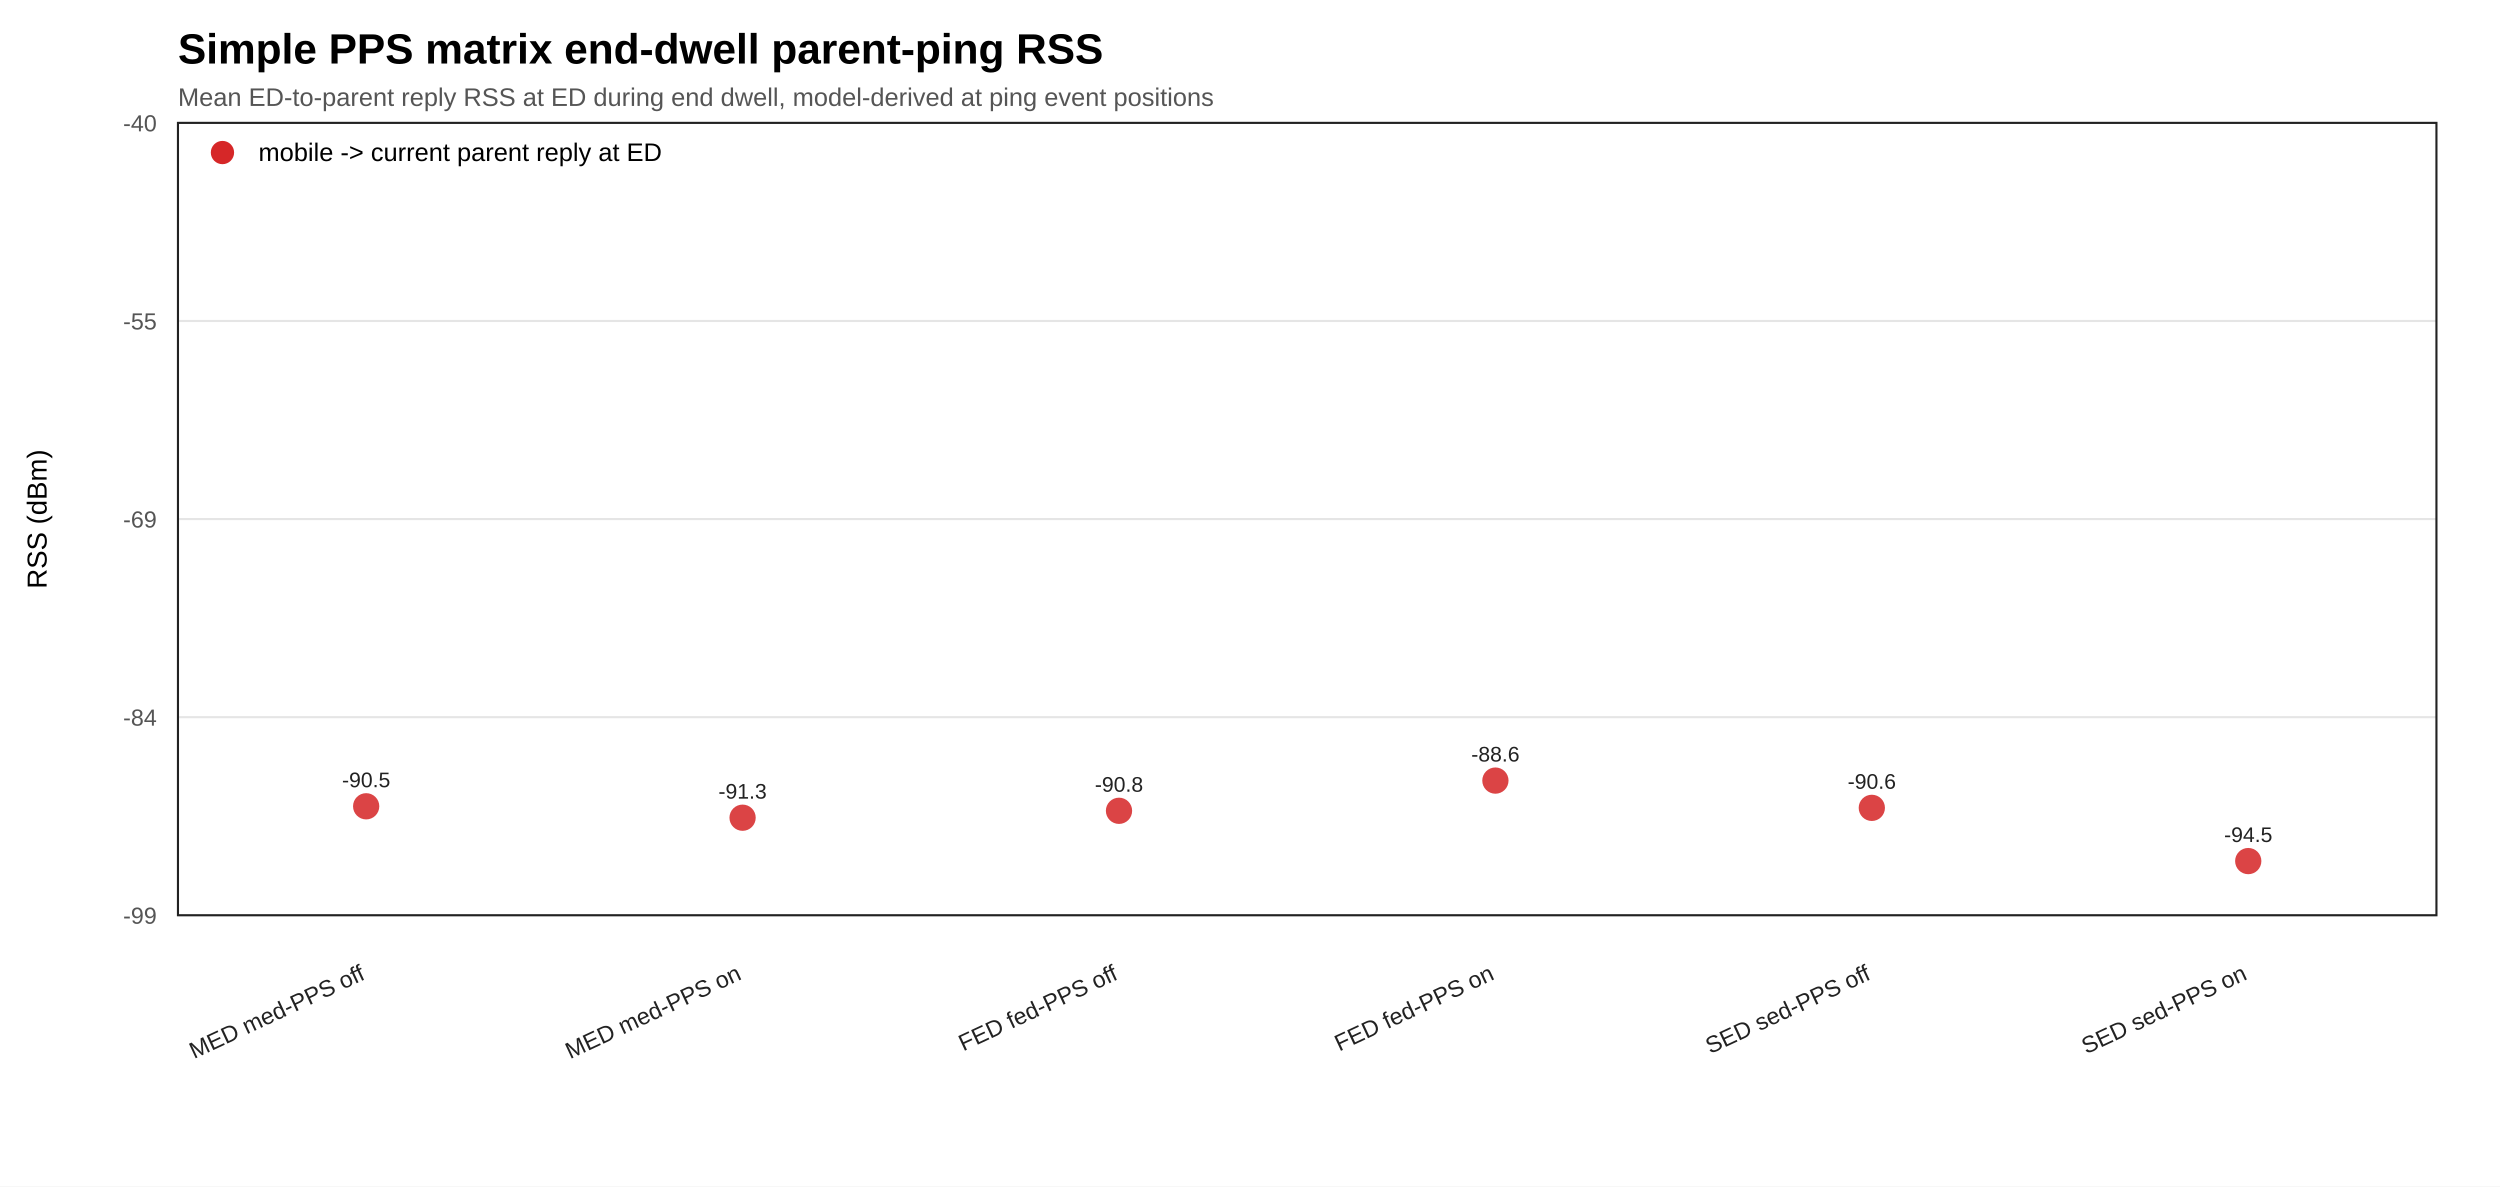
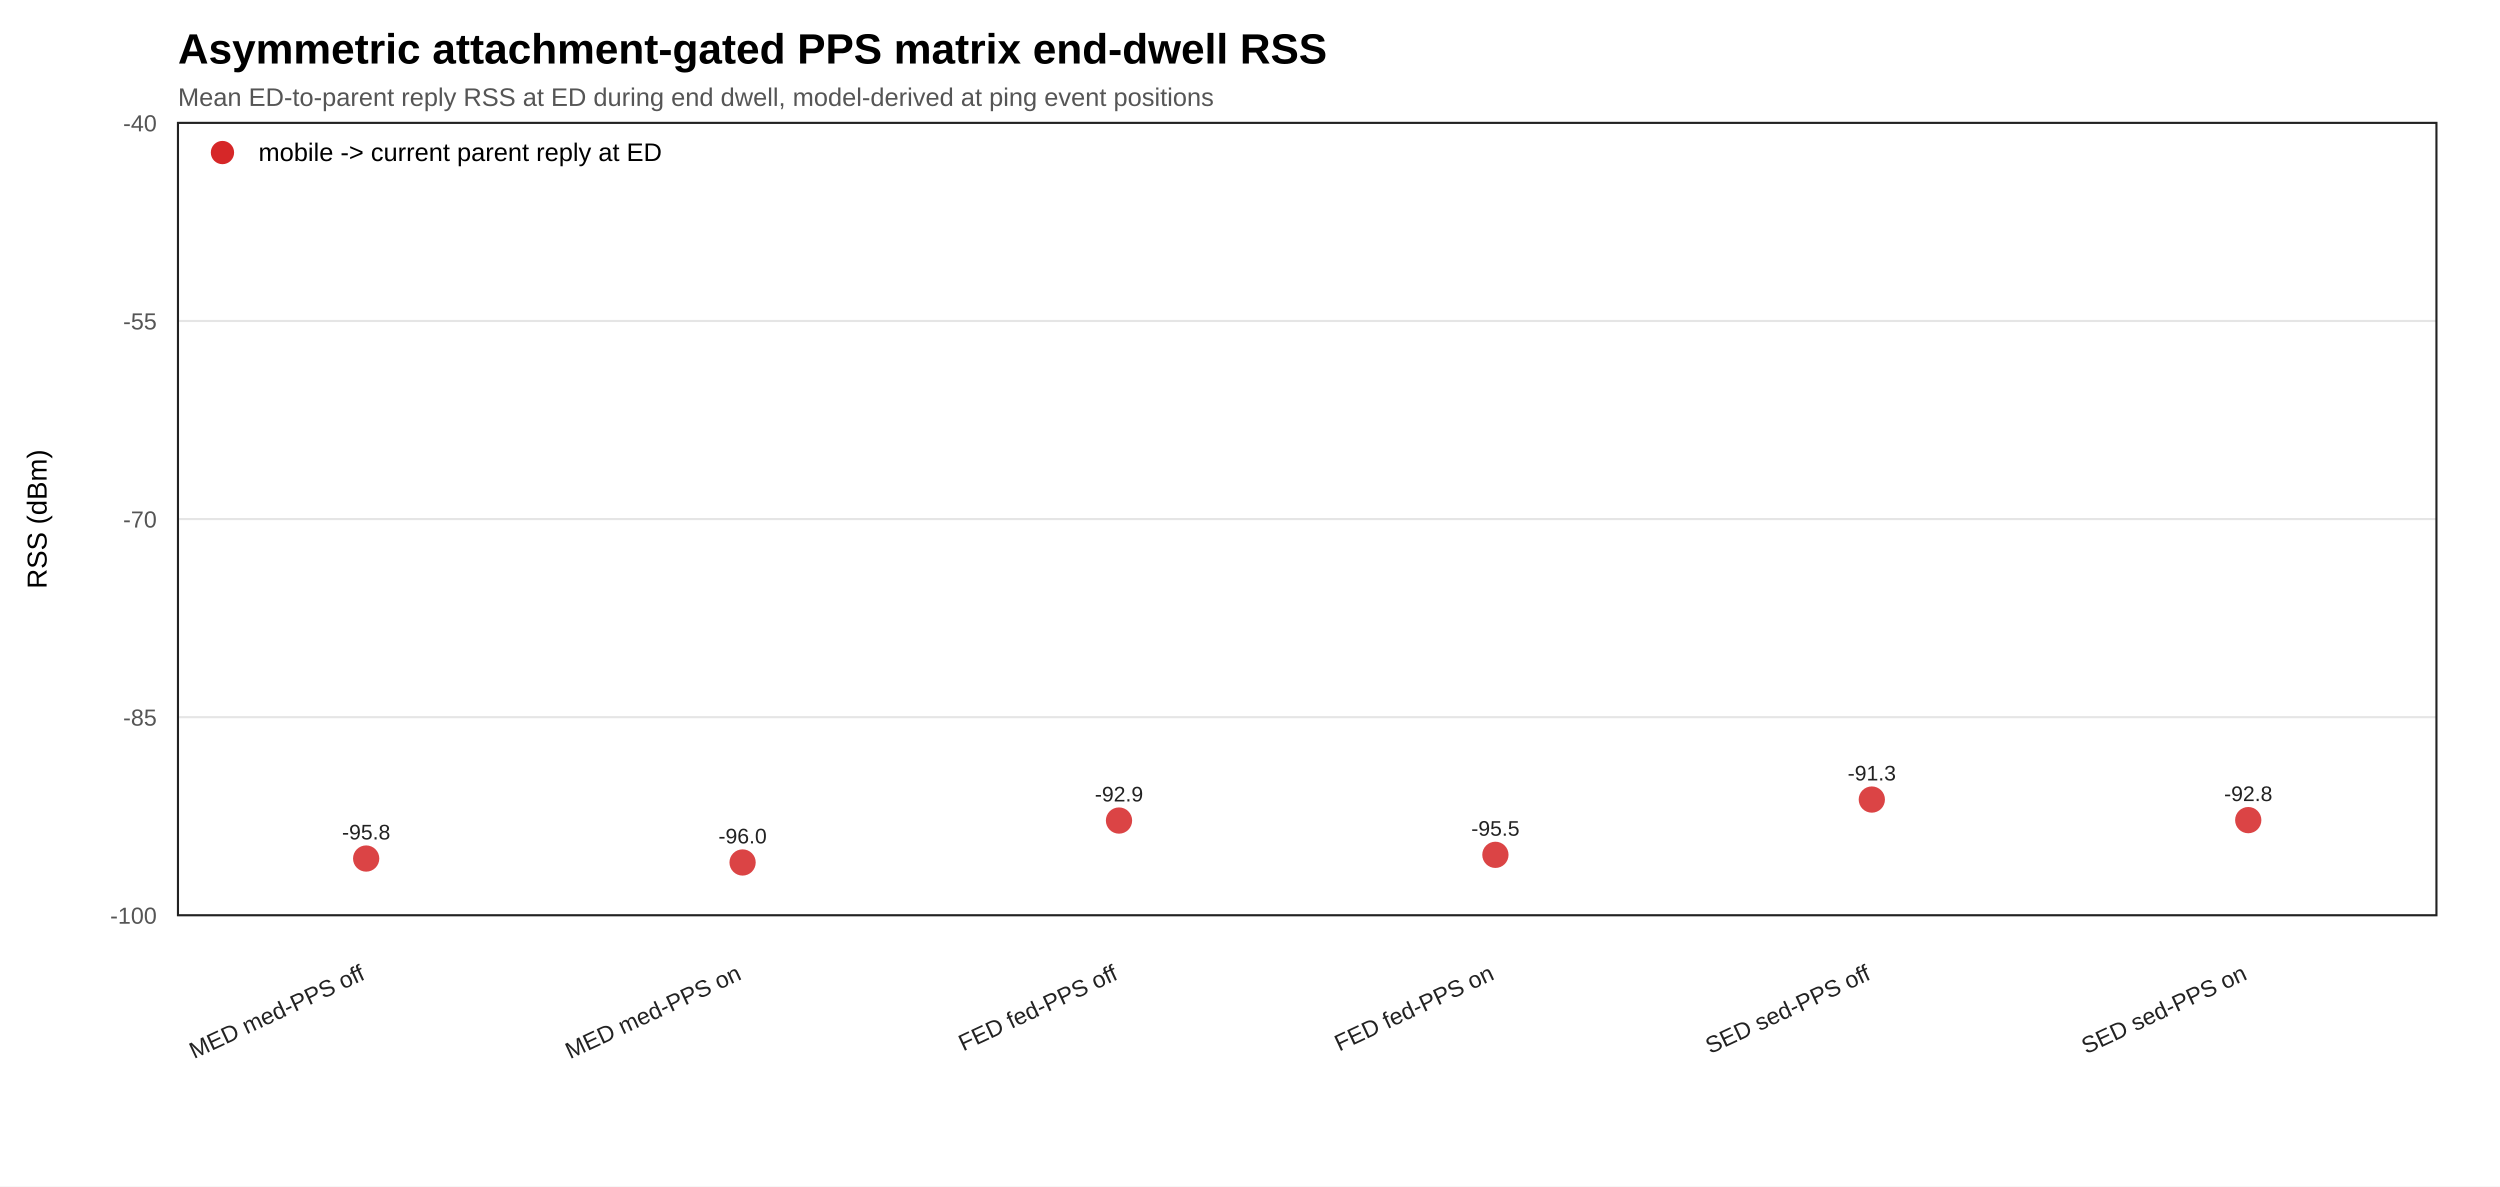
<svg xmlns="http://www.w3.org/2000/svg" width="1180" height="560" viewBox="0 0 1180 560">
  <rect width="100%" height="100%" fill="#ffffff" />
-   <text x="84" y="30" font-family="Arial, sans-serif" font-size="20" font-weight="700">Simple PPS matrix end-dwell parent-ping RSS</text>
+   <text x="84" y="30" font-family="Arial, sans-serif" font-size="20" font-weight="700">Asymmetric attachment-gated PPS matrix end-dwell RSS</text>
  <text x="84" y="50" font-family="Arial, sans-serif" font-size="12" fill="#555">Mean ED-to-parent reply RSS at ED during end dwell, model-derived at ping event positions</text>
  <line x1="84" x2="1150" y1="432.00" y2="432.00" stroke="#e5e5e5" />
-   <text x="74" y="436.00" text-anchor="end" font-family="Arial, sans-serif" font-size="11" fill="#555">-99</text>
+   <text x="74" y="436.00" text-anchor="end" font-family="Arial, sans-serif" font-size="11" fill="#555">-100</text>
  <line x1="84" x2="1150" y1="338.50" y2="338.50" stroke="#e5e5e5" />
-   <text x="74" y="342.50" text-anchor="end" font-family="Arial, sans-serif" font-size="11" fill="#555">-84</text>
+   <text x="74" y="342.50" text-anchor="end" font-family="Arial, sans-serif" font-size="11" fill="#555">-85</text>
  <line x1="84" x2="1150" y1="245.00" y2="245.00" stroke="#e5e5e5" />
-   <text x="74" y="249.00" text-anchor="end" font-family="Arial, sans-serif" font-size="11" fill="#555">-69</text>
+   <text x="74" y="249.00" text-anchor="end" font-family="Arial, sans-serif" font-size="11" fill="#555">-70</text>
  <line x1="84" x2="1150" y1="151.50" y2="151.50" stroke="#e5e5e5" />
  <text x="74" y="155.50" text-anchor="end" font-family="Arial, sans-serif" font-size="11" fill="#555">-55</text>
  <line x1="84" x2="1150" y1="58.00" y2="58.00" stroke="#e5e5e5" />
  <text x="74" y="62.00" text-anchor="end" font-family="Arial, sans-serif" font-size="11" fill="#555">-40</text>
  <rect x="84" y="58" width="1066" height="374" fill="none" stroke="#222" />
  <text x="22" y="245.00" transform="rotate(-90 22,245.00)" text-anchor="middle" font-family="Arial, sans-serif" font-size="13">RSS (dBm)</text>
-   <circle cx="172.83" cy="380.57" r="6.2" fill="#d62728" fill-opacity="0.86" />
-   <text x="172.83" y="371.57" text-anchor="middle" font-family="Arial, sans-serif" font-size="10" fill="#222">-90.5</text>
+   <circle cx="172.83" cy="405.23" r="6.2" fill="#d62728" fill-opacity="0.86" />
+   <text x="172.83" y="396.23" text-anchor="middle" font-family="Arial, sans-serif" font-size="10" fill="#222">-95.8</text>
  <text x="172.83" y="462" transform="rotate(-25 172.83,462)" text-anchor="end" font-family="Arial, sans-serif" font-size="11" fill="#222">MED med-PPS off</text>
-   <circle cx="350.50" cy="385.96" r="6.2" fill="#d62728" fill-opacity="0.86" />
-   <text x="350.50" y="376.96" text-anchor="middle" font-family="Arial, sans-serif" font-size="10" fill="#222">-91.3</text>
+   <circle cx="350.50" cy="407.09" r="6.2" fill="#d62728" fill-opacity="0.86" />
+   <text x="350.50" y="398.09" text-anchor="middle" font-family="Arial, sans-serif" font-size="10" fill="#222">-96.0</text>
  <text x="350.50" y="462" transform="rotate(-25 350.50,462)" text-anchor="end" font-family="Arial, sans-serif" font-size="11" fill="#222">MED med-PPS on</text>
-   <circle cx="528.17" cy="382.70" r="6.2" fill="#d62728" fill-opacity="0.86" />
-   <text x="528.17" y="373.70" text-anchor="middle" font-family="Arial, sans-serif" font-size="10" fill="#222">-90.8</text>
+   <circle cx="528.17" cy="387.30" r="6.2" fill="#d62728" fill-opacity="0.86" />
+   <text x="528.17" y="378.30" text-anchor="middle" font-family="Arial, sans-serif" font-size="10" fill="#222">-92.9</text>
  <text x="528.17" y="462" transform="rotate(-25 528.17,462)" text-anchor="end" font-family="Arial, sans-serif" font-size="11" fill="#222">FED fed-PPS off</text>
-   <circle cx="705.83" cy="368.44" r="6.2" fill="#d62728" fill-opacity="0.86" />
-   <text x="705.83" y="359.44" text-anchor="middle" font-family="Arial, sans-serif" font-size="10" fill="#222">-88.6</text>
+   <circle cx="705.83" cy="403.48" r="6.2" fill="#d62728" fill-opacity="0.86" />
+   <text x="705.83" y="394.48" text-anchor="middle" font-family="Arial, sans-serif" font-size="10" fill="#222">-95.5</text>
  <text x="705.83" y="462" transform="rotate(-25 705.83,462)" text-anchor="end" font-family="Arial, sans-serif" font-size="11" fill="#222">FED fed-PPS on</text>
-   <circle cx="883.50" cy="381.31" r="6.2" fill="#d62728" fill-opacity="0.86" />
-   <text x="883.50" y="372.31" text-anchor="middle" font-family="Arial, sans-serif" font-size="10" fill="#222">-90.6</text>
+   <circle cx="883.50" cy="377.39" r="6.2" fill="#d62728" fill-opacity="0.86" />
+   <text x="883.50" y="368.39" text-anchor="middle" font-family="Arial, sans-serif" font-size="10" fill="#222">-91.3</text>
  <text x="883.50" y="462" transform="rotate(-25 883.50,462)" text-anchor="end" font-family="Arial, sans-serif" font-size="11" fill="#222">SED sed-PPS off</text>
-   <circle cx="1061.17" cy="406.43" r="6.2" fill="#d62728" fill-opacity="0.86" />
-   <text x="1061.17" y="397.43" text-anchor="middle" font-family="Arial, sans-serif" font-size="10" fill="#222">-94.5</text>
+   <circle cx="1061.17" cy="387.10" r="6.2" fill="#d62728" fill-opacity="0.86" />
+   <text x="1061.17" y="378.10" text-anchor="middle" font-family="Arial, sans-serif" font-size="10" fill="#222">-92.8</text>
  <text x="1061.17" y="462" transform="rotate(-25 1061.17,462)" text-anchor="end" font-family="Arial, sans-serif" font-size="11" fill="#222">SED sed-PPS on</text>
  <circle cx="105" cy="72" r="5.5" fill="#d62728" />
  <text x="122" y="76" font-family="Arial, sans-serif" font-size="12">mobile -&gt; current parent reply at ED</text>
</svg>
